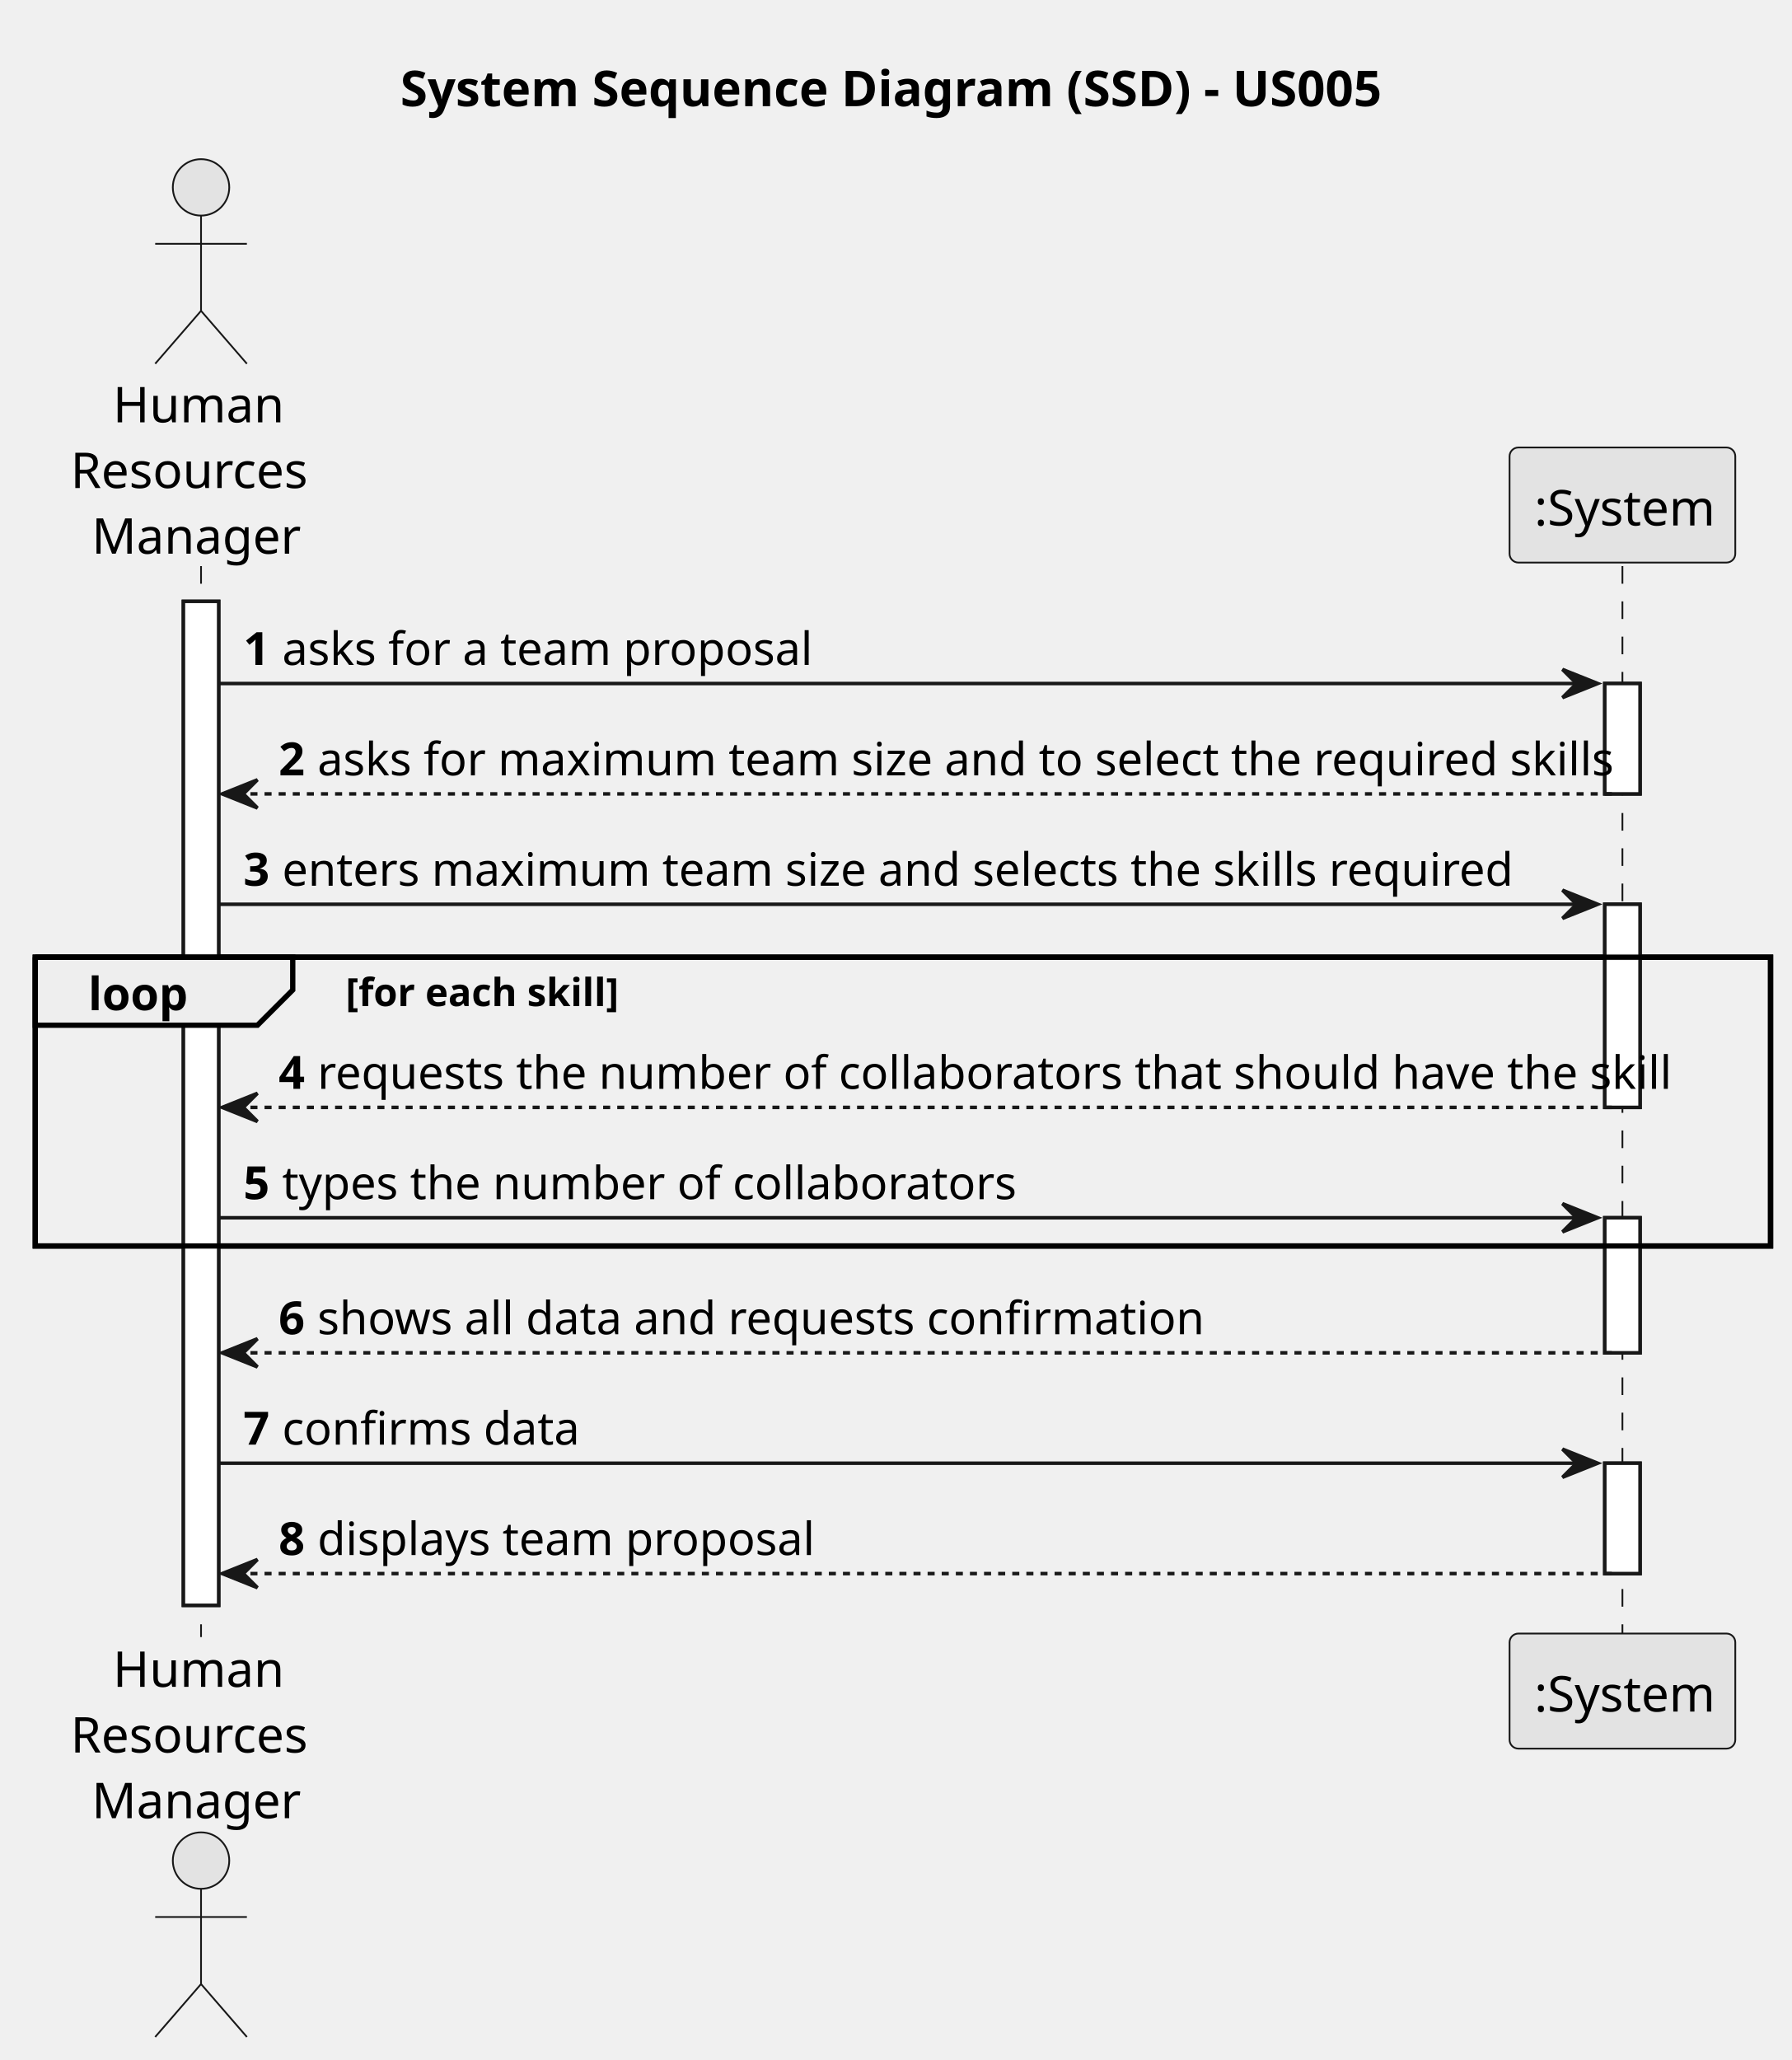
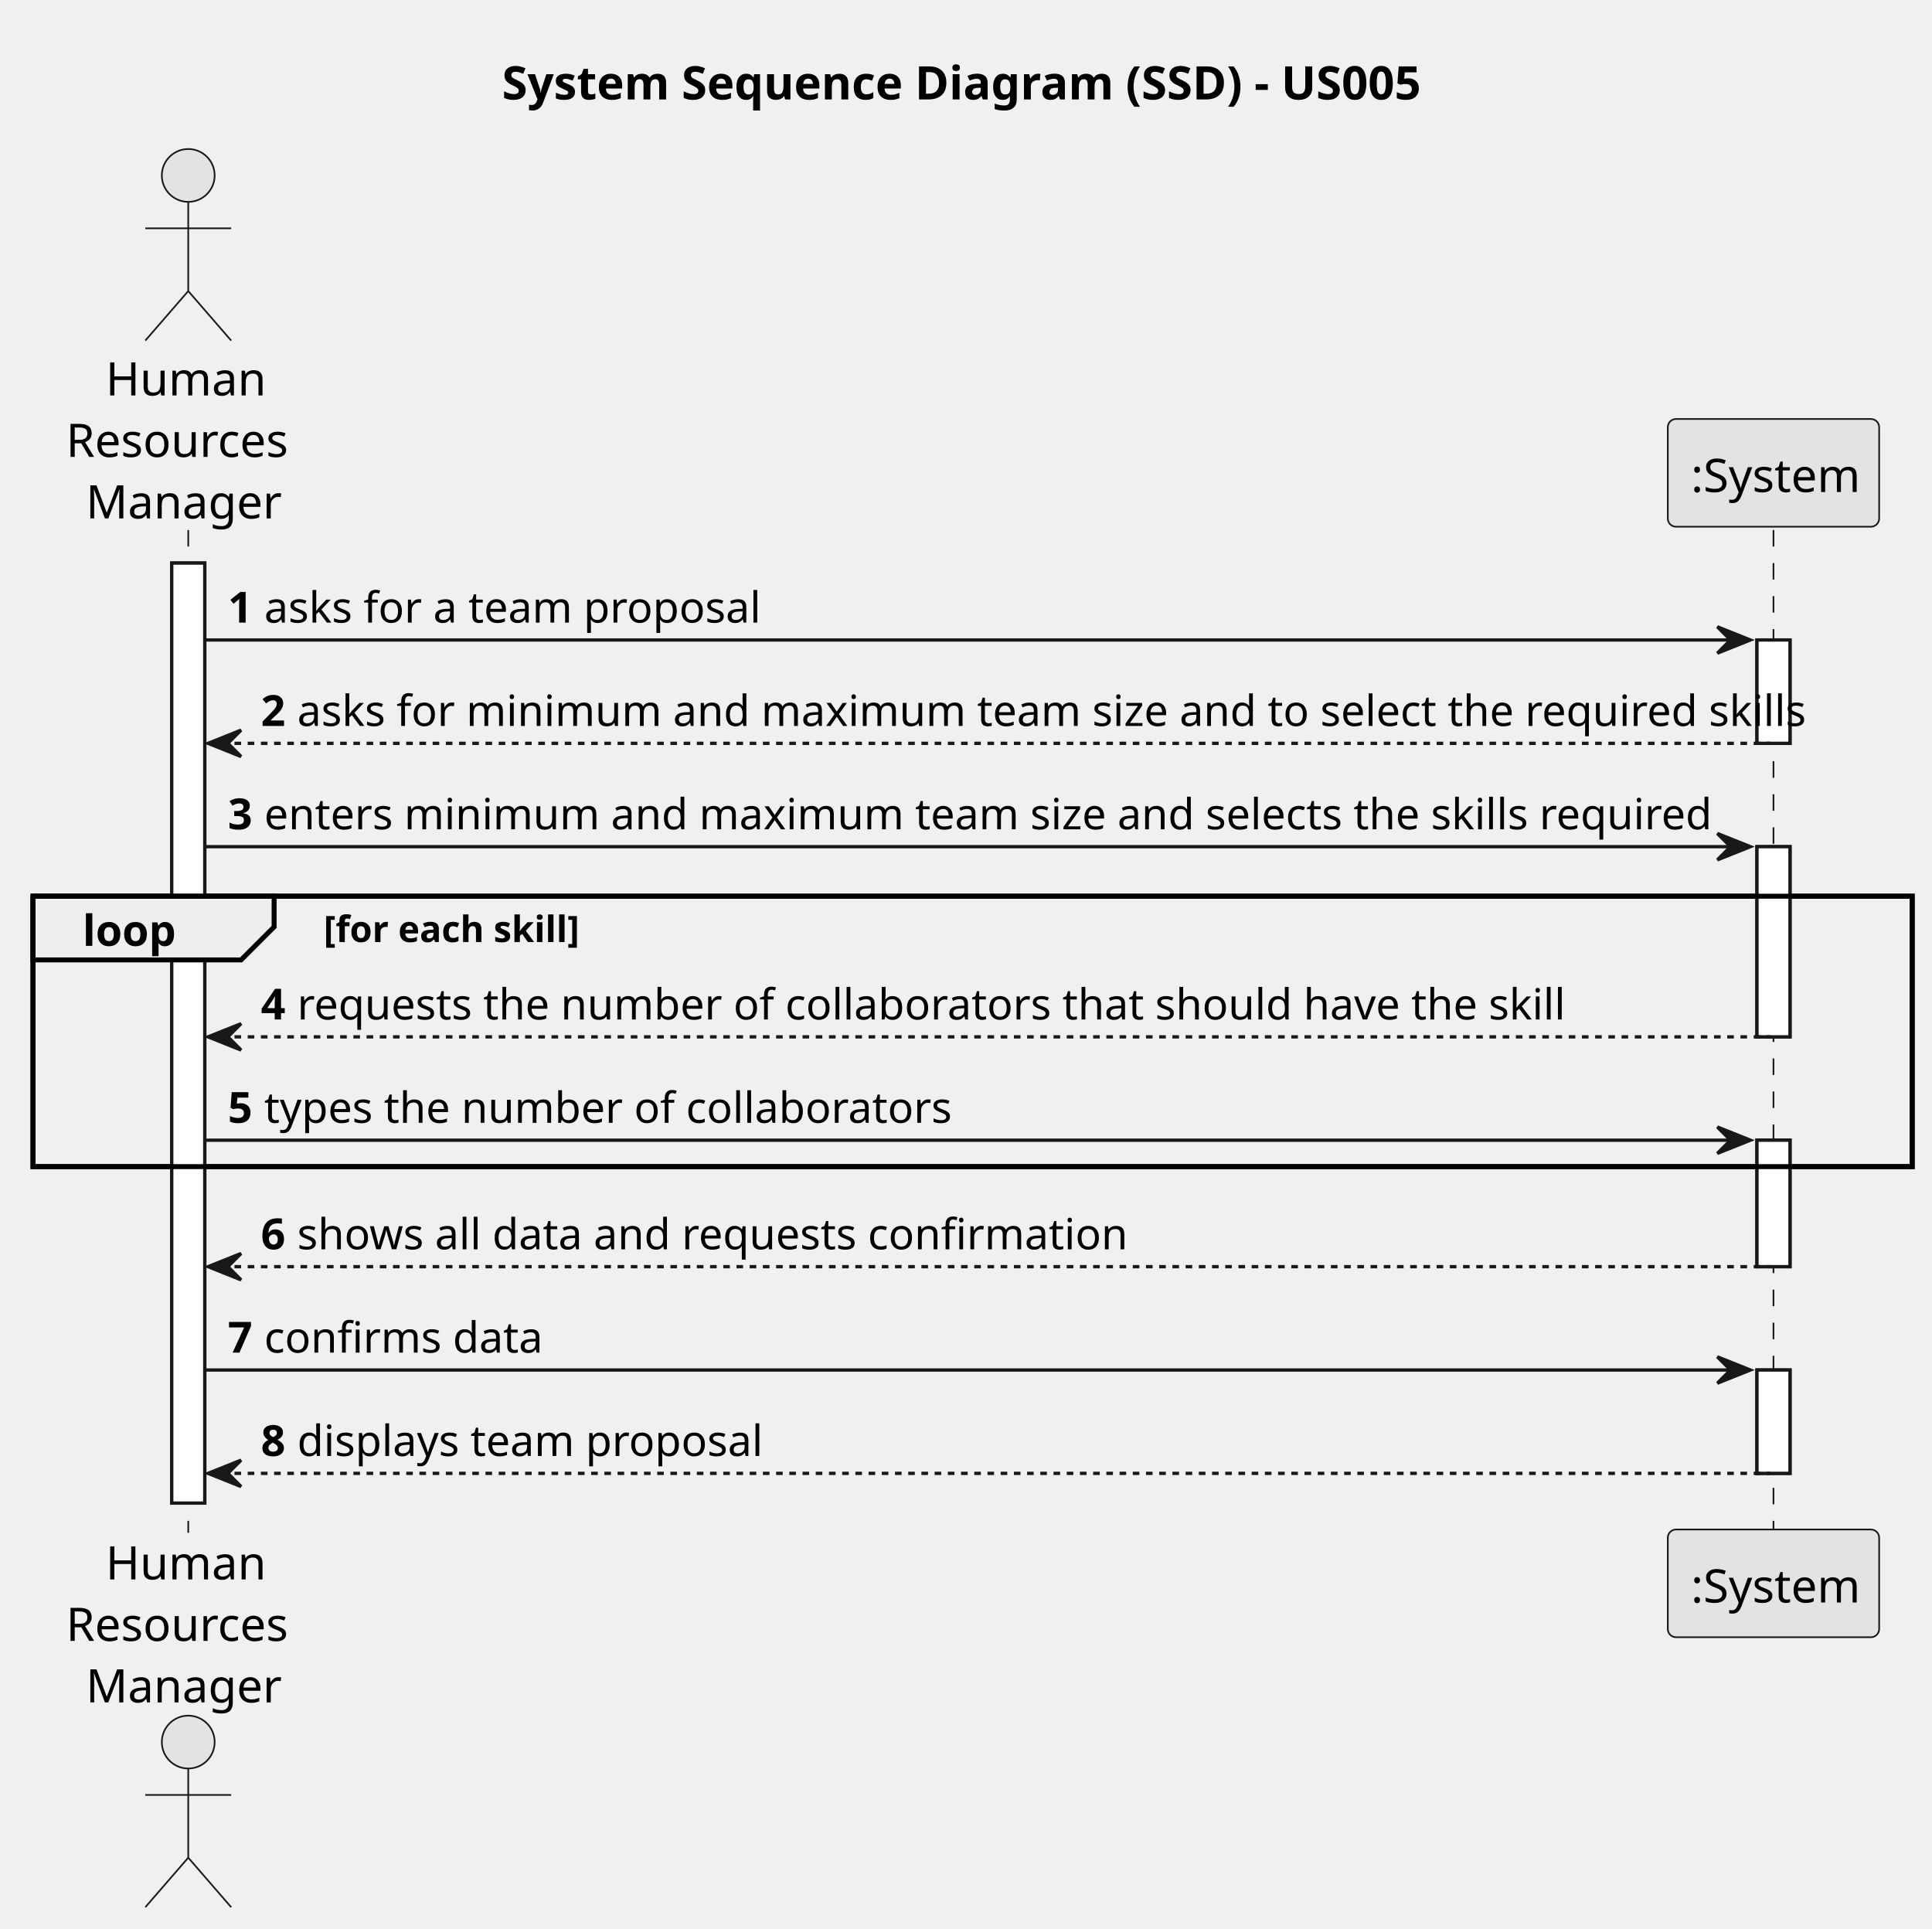
- <svg xmlns="http://www.w3.org/2000/svg" contentStyleType="text/css" height="584px" preserveAspectRatio="none" style="width:508px;height:584px;background:#FFFFFF;" version="1.1" viewBox="0 0 508 584" width="508px" zoomAndPan="magnify">
+ <svg xmlns="http://www.w3.org/2000/svg" contentStyleType="text/css" height="584px" preserveAspectRatio="none" style="width:585px;height:584px;background:#FFFFFF;" version="1.1" viewBox="0 0 585 584" width="585px" zoomAndPan="magnify">
  <defs />
  <g>
-     <text fill="#000000" font-family="sans-serif" font-size="14" font-weight="bold" lengthAdjust="spacing" textLength="284" x="113.5" y="30.107">System Sequence Diagram (SSD) - US005</text>
+     <text fill="#000000" font-family="sans-serif" font-size="14" font-weight="bold" lengthAdjust="spacing" textLength="284" x="152" y="30.107">System Sequence Diagram (SSD) - US005</text>
    <rect fill="#FFFFFF" height="284.619" style="stroke:#181818;stroke-width:1.0;" width="10" x="52" y="170.484" />
-     <rect fill="#FFFFFF" height="31.291" style="stroke:#181818;stroke-width:1.0;" width="10" x="455" y="193.775" />
-     <rect fill="#FFFFFF" height="57.582" style="stroke:#181818;stroke-width:1.0;" width="10" x="455" y="256.357" />
-     <rect fill="#FFFFFF" height="38.291" style="stroke:#181818;stroke-width:1.0;" width="10" x="455" y="345.231" />
-     <rect fill="#FFFFFF" height="31.291" style="stroke:#181818;stroke-width:1.0;" width="10" x="455" y="414.812" />
-     <rect fill="none" height="81.873" style="stroke:#000000;stroke-width:1.5;" width="492" x="10" y="271.357" />
+     <rect fill="#FFFFFF" height="31.291" style="stroke:#181818;stroke-width:1.0;" width="10" x="532" y="193.775" />
+     <rect fill="#FFFFFF" height="57.582" style="stroke:#181818;stroke-width:1.0;" width="10" x="532" y="256.357" />
+     <rect fill="#FFFFFF" height="38.291" style="stroke:#181818;stroke-width:1.0;" width="10" x="532" y="345.231" />
+     <rect fill="#FFFFFF" height="31.291" style="stroke:#181818;stroke-width:1.0;" width="10" x="532" y="414.812" />
+     <rect fill="none" height="81.873" style="stroke:#000000;stroke-width:1.5;" width="569" x="10" y="271.357" />
    <line style="stroke:#181818;stroke-width:0.5;stroke-dasharray:5.0,5.0;" x1="57" x2="57" y1="160.484" y2="464.103" />
-     <line style="stroke:#181818;stroke-width:0.5;stroke-dasharray:5.0,5.0;" x1="460" x2="460" y1="160.484" y2="464.103" />
+     <line style="stroke:#181818;stroke-width:0.5;stroke-dasharray:5.0,5.0;" x1="537" x2="537" y1="160.484" y2="464.103" />
    <text fill="#000000" font-family="sans-serif" font-size="14" lengthAdjust="spacing" textLength="44" x="32" y="119.728">Human</text>
    <text fill="#000000" font-family="sans-serif" font-size="14" lengthAdjust="spacing" textLength="68" x="20" y="138.35">Resources</text>
    <text fill="#000000" font-family="sans-serif" font-size="14" lengthAdjust="spacing" textLength="56" x="26" y="156.971">Manager</text>
    <ellipse cx="57" cy="53.121" fill="#E3E3E3" rx="8" ry="8" style="stroke:#181818;stroke-width:0.5;" />
    <path d="M57,61.121 L57,88.121 M44,69.121 L70,69.121 M57,88.121 L44,103.121 M57,88.121 L70,103.121 " fill="none" style="stroke:#181818;stroke-width:0.5;" />
    <text fill="#000000" font-family="sans-serif" font-size="14" lengthAdjust="spacing" textLength="44" x="32" y="478.211">Human</text>
    <text fill="#000000" font-family="sans-serif" font-size="14" lengthAdjust="spacing" textLength="68" x="20" y="496.832">Resources</text>
    <text fill="#000000" font-family="sans-serif" font-size="14" lengthAdjust="spacing" textLength="56" x="26" y="515.453">Manager</text>
    <ellipse cx="57" cy="527.467" fill="#E3E3E3" rx="8" ry="8" style="stroke:#181818;stroke-width:0.5;" />
    <path d="M57,535.467 L57,562.467 M44,543.467 L70,543.467 M57,562.467 L44,577.467 M57,562.467 L70,577.467 " fill="none" style="stroke:#181818;stroke-width:0.5;" />
-     <rect fill="#E3E3E3" height="32.621" rx="2.5" ry="2.5" style="stroke:#181818;stroke-width:0.5;" width="64" x="428" y="126.863" />
-     <text fill="#000000" font-family="sans-serif" font-size="14" lengthAdjust="spacing" textLength="50" x="435" y="148.971">:System</text>
-     <rect fill="#E3E3E3" height="32.621" rx="2.5" ry="2.5" style="stroke:#181818;stroke-width:0.5;" width="64" x="428" y="463.103" />
-     <text fill="#000000" font-family="sans-serif" font-size="14" lengthAdjust="spacing" textLength="50" x="435" y="485.211">:System</text>
+     <rect fill="#E3E3E3" height="32.621" rx="2.5" ry="2.5" style="stroke:#181818;stroke-width:0.5;" width="64" x="505" y="126.863" />
+     <text fill="#000000" font-family="sans-serif" font-size="14" lengthAdjust="spacing" textLength="50" x="512" y="148.971">:System</text>
+     <rect fill="#E3E3E3" height="32.621" rx="2.5" ry="2.5" style="stroke:#181818;stroke-width:0.5;" width="64" x="505" y="463.103" />
+     <text fill="#000000" font-family="sans-serif" font-size="14" lengthAdjust="spacing" textLength="50" x="512" y="485.211">:System</text>
    <rect fill="#FFFFFF" height="284.619" style="stroke:#181818;stroke-width:1.0;" width="10" x="52" y="170.484" />
-     <rect fill="#FFFFFF" height="31.291" style="stroke:#181818;stroke-width:1.0;" width="10" x="455" y="193.775" />
-     <rect fill="#FFFFFF" height="57.582" style="stroke:#181818;stroke-width:1.0;" width="10" x="455" y="256.357" />
-     <rect fill="#FFFFFF" height="38.291" style="stroke:#181818;stroke-width:1.0;" width="10" x="455" y="345.231" />
-     <rect fill="#FFFFFF" height="31.291" style="stroke:#181818;stroke-width:1.0;" width="10" x="455" y="414.812" />
-     <polygon fill="#181818" points="443,189.775,453,193.775,443,197.775,447,193.775" style="stroke:#181818;stroke-width:1.0;" />
-     <line style="stroke:#181818;stroke-width:1.0;" x1="62" x2="449" y1="193.775" y2="193.775" />
+     <rect fill="#FFFFFF" height="31.291" style="stroke:#181818;stroke-width:1.0;" width="10" x="532" y="193.775" />
+     <rect fill="#FFFFFF" height="57.582" style="stroke:#181818;stroke-width:1.0;" width="10" x="532" y="256.357" />
+     <rect fill="#FFFFFF" height="38.291" style="stroke:#181818;stroke-width:1.0;" width="10" x="532" y="345.231" />
+     <rect fill="#FFFFFF" height="31.291" style="stroke:#181818;stroke-width:1.0;" width="10" x="532" y="414.812" />
+     <polygon fill="#181818" points="520,189.775,530,193.775,520,197.775,524,193.775" style="stroke:#181818;stroke-width:1.0;" />
+     <line style="stroke:#181818;stroke-width:1.0;" x1="62" x2="526" y1="193.775" y2="193.775" />
    <text fill="#000000" font-family="sans-serif" font-size="13" font-weight="bold" lengthAdjust="spacing" textLength="7" x="69" y="188.513">1</text>
    <text fill="#000000" font-family="sans-serif" font-size="13" lengthAdjust="spacing" textLength="143" x="80" y="188.513">asks for a team proposal</text>
    <polygon fill="#181818" points="73,221.066,63,225.066,73,229.066,69,225.066" style="stroke:#181818;stroke-width:1.0;" />
-     <line style="stroke:#181818;stroke-width:1.0;stroke-dasharray:2.0,2.0;" x1="67" x2="459" y1="225.066" y2="225.066" />
+     <line style="stroke:#181818;stroke-width:1.0;stroke-dasharray:2.0,2.0;" x1="67" x2="536" y1="225.066" y2="225.066" />
    <text fill="#000000" font-family="sans-serif" font-size="13" font-weight="bold" lengthAdjust="spacing" textLength="7" x="79" y="219.804">2</text>
-     <text fill="#000000" font-family="sans-serif" font-size="13" lengthAdjust="spacing" textLength="353" x="90" y="219.804">asks for maximum team size and to select the required skills</text>
-     <polygon fill="#181818" points="443,252.357,453,256.357,443,260.357,447,256.357" style="stroke:#181818;stroke-width:1.0;" />
-     <line style="stroke:#181818;stroke-width:1.0;" x1="62" x2="449" y1="256.357" y2="256.357" />
+     <text fill="#000000" font-family="sans-serif" font-size="13" lengthAdjust="spacing" textLength="435" x="90" y="219.804">asks for minimum and maximum team size and to select the required skills</text>
+     <polygon fill="#181818" points="520,252.357,530,256.357,520,260.357,524,256.357" style="stroke:#181818;stroke-width:1.0;" />
+     <line style="stroke:#181818;stroke-width:1.0;" x1="62" x2="526" y1="256.357" y2="256.357" />
    <text fill="#000000" font-family="sans-serif" font-size="13" font-weight="bold" lengthAdjust="spacing" textLength="7" x="69" y="251.095">3</text>
-     <text fill="#000000" font-family="sans-serif" font-size="13" lengthAdjust="spacing" textLength="335" x="80" y="251.095">enters maximum team size and selects the skills required</text>
+     <text fill="#000000" font-family="sans-serif" font-size="13" lengthAdjust="spacing" textLength="421" x="80" y="251.095">enters  minimum and maximum team size and selects the skills required</text>
    <path d="M10,271.357 L83,271.357 L83,280.648 L73,290.648 L10,290.648 L10,271.357 " fill="#EEEEEE" style="stroke:#000000;stroke-width:1.5;" />
-     <rect fill="none" height="81.873" style="stroke:#000000;stroke-width:1.5;" width="492" x="10" y="271.357" />
+     <rect fill="none" height="81.873" style="stroke:#000000;stroke-width:1.5;" width="569" x="10" y="271.357" />
    <text fill="#000000" font-family="sans-serif" font-size="13" font-weight="bold" lengthAdjust="spacing" textLength="28" x="25" y="286.386">loop</text>
    <text fill="#000000" font-family="sans-serif" font-size="11" font-weight="bold" lengthAdjust="spacing" textLength="79" x="98" y="285.228">[for each skill]</text>
    <polygon fill="#181818" points="73,309.94,63,313.94,73,317.94,69,313.94" style="stroke:#181818;stroke-width:1.0;" />
-     <line style="stroke:#181818;stroke-width:1.0;stroke-dasharray:2.0,2.0;" x1="67" x2="459" y1="313.94" y2="313.94" />
+     <line style="stroke:#181818;stroke-width:1.0;stroke-dasharray:2.0,2.0;" x1="67" x2="536" y1="313.94" y2="313.94" />
    <text fill="#000000" font-family="sans-serif" font-size="13" font-weight="bold" lengthAdjust="spacing" textLength="7" x="79" y="308.677">4</text>
    <text fill="#000000" font-family="sans-serif" font-size="13" lengthAdjust="spacing" textLength="358" x="90" y="308.677">requests the number of collaborators that should have the skill</text>
-     <polygon fill="#181818" points="443,341.231,453,345.231,443,349.231,447,345.231" style="stroke:#181818;stroke-width:1.0;" />
-     <line style="stroke:#181818;stroke-width:1.0;" x1="62" x2="449" y1="345.231" y2="345.231" />
+     <polygon fill="#181818" points="520,341.231,530,345.231,520,349.231,524,345.231" style="stroke:#181818;stroke-width:1.0;" />
+     <line style="stroke:#181818;stroke-width:1.0;" x1="62" x2="526" y1="345.231" y2="345.231" />
    <text fill="#000000" font-family="sans-serif" font-size="13" font-weight="bold" lengthAdjust="spacing" textLength="7" x="69" y="339.968">5</text>
    <text fill="#000000" font-family="sans-serif" font-size="13" lengthAdjust="spacing" textLength="193" x="80" y="339.968">types the number of collaborators</text>
    <polygon fill="#181818" points="73,379.522,63,383.522,73,387.522,69,383.522" style="stroke:#181818;stroke-width:1.0;" />
-     <line style="stroke:#181818;stroke-width:1.0;stroke-dasharray:2.0,2.0;" x1="67" x2="459" y1="383.522" y2="383.522" />
+     <line style="stroke:#181818;stroke-width:1.0;stroke-dasharray:2.0,2.0;" x1="67" x2="536" y1="383.522" y2="383.522" />
    <text fill="#000000" font-family="sans-serif" font-size="13" font-weight="bold" lengthAdjust="spacing" textLength="7" x="79" y="378.259">6</text>
    <text fill="#000000" font-family="sans-serif" font-size="13" lengthAdjust="spacing" textLength="236" x="90" y="378.259">shows all data and requests confirmation</text>
-     <polygon fill="#181818" points="443,410.812,453,414.812,443,418.812,447,414.812" style="stroke:#181818;stroke-width:1.0;" />
-     <line style="stroke:#181818;stroke-width:1.0;" x1="62" x2="449" y1="414.812" y2="414.812" />
+     <polygon fill="#181818" points="520,410.812,530,414.812,520,418.812,524,414.812" style="stroke:#181818;stroke-width:1.0;" />
+     <line style="stroke:#181818;stroke-width:1.0;" x1="62" x2="526" y1="414.812" y2="414.812" />
    <text fill="#000000" font-family="sans-serif" font-size="13" font-weight="bold" lengthAdjust="spacing" textLength="7" x="69" y="409.55">7</text>
    <text fill="#000000" font-family="sans-serif" font-size="13" lengthAdjust="spacing" textLength="78" x="80" y="409.55">confirms data</text>
    <polygon fill="#181818" points="73,442.103,63,446.103,73,450.103,69,446.103" style="stroke:#181818;stroke-width:1.0;" />
-     <line style="stroke:#181818;stroke-width:1.0;stroke-dasharray:2.0,2.0;" x1="67" x2="459" y1="446.103" y2="446.103" />
+     <line style="stroke:#181818;stroke-width:1.0;stroke-dasharray:2.0,2.0;" x1="67" x2="536" y1="446.103" y2="446.103" />
    <text fill="#000000" font-family="sans-serif" font-size="13" font-weight="bold" lengthAdjust="spacing" textLength="7" x="79" y="440.841">8</text>
    <text fill="#000000" font-family="sans-serif" font-size="13" lengthAdjust="spacing" textLength="134" x="90" y="440.841">displays team proposal</text>
  </g>
</svg>
